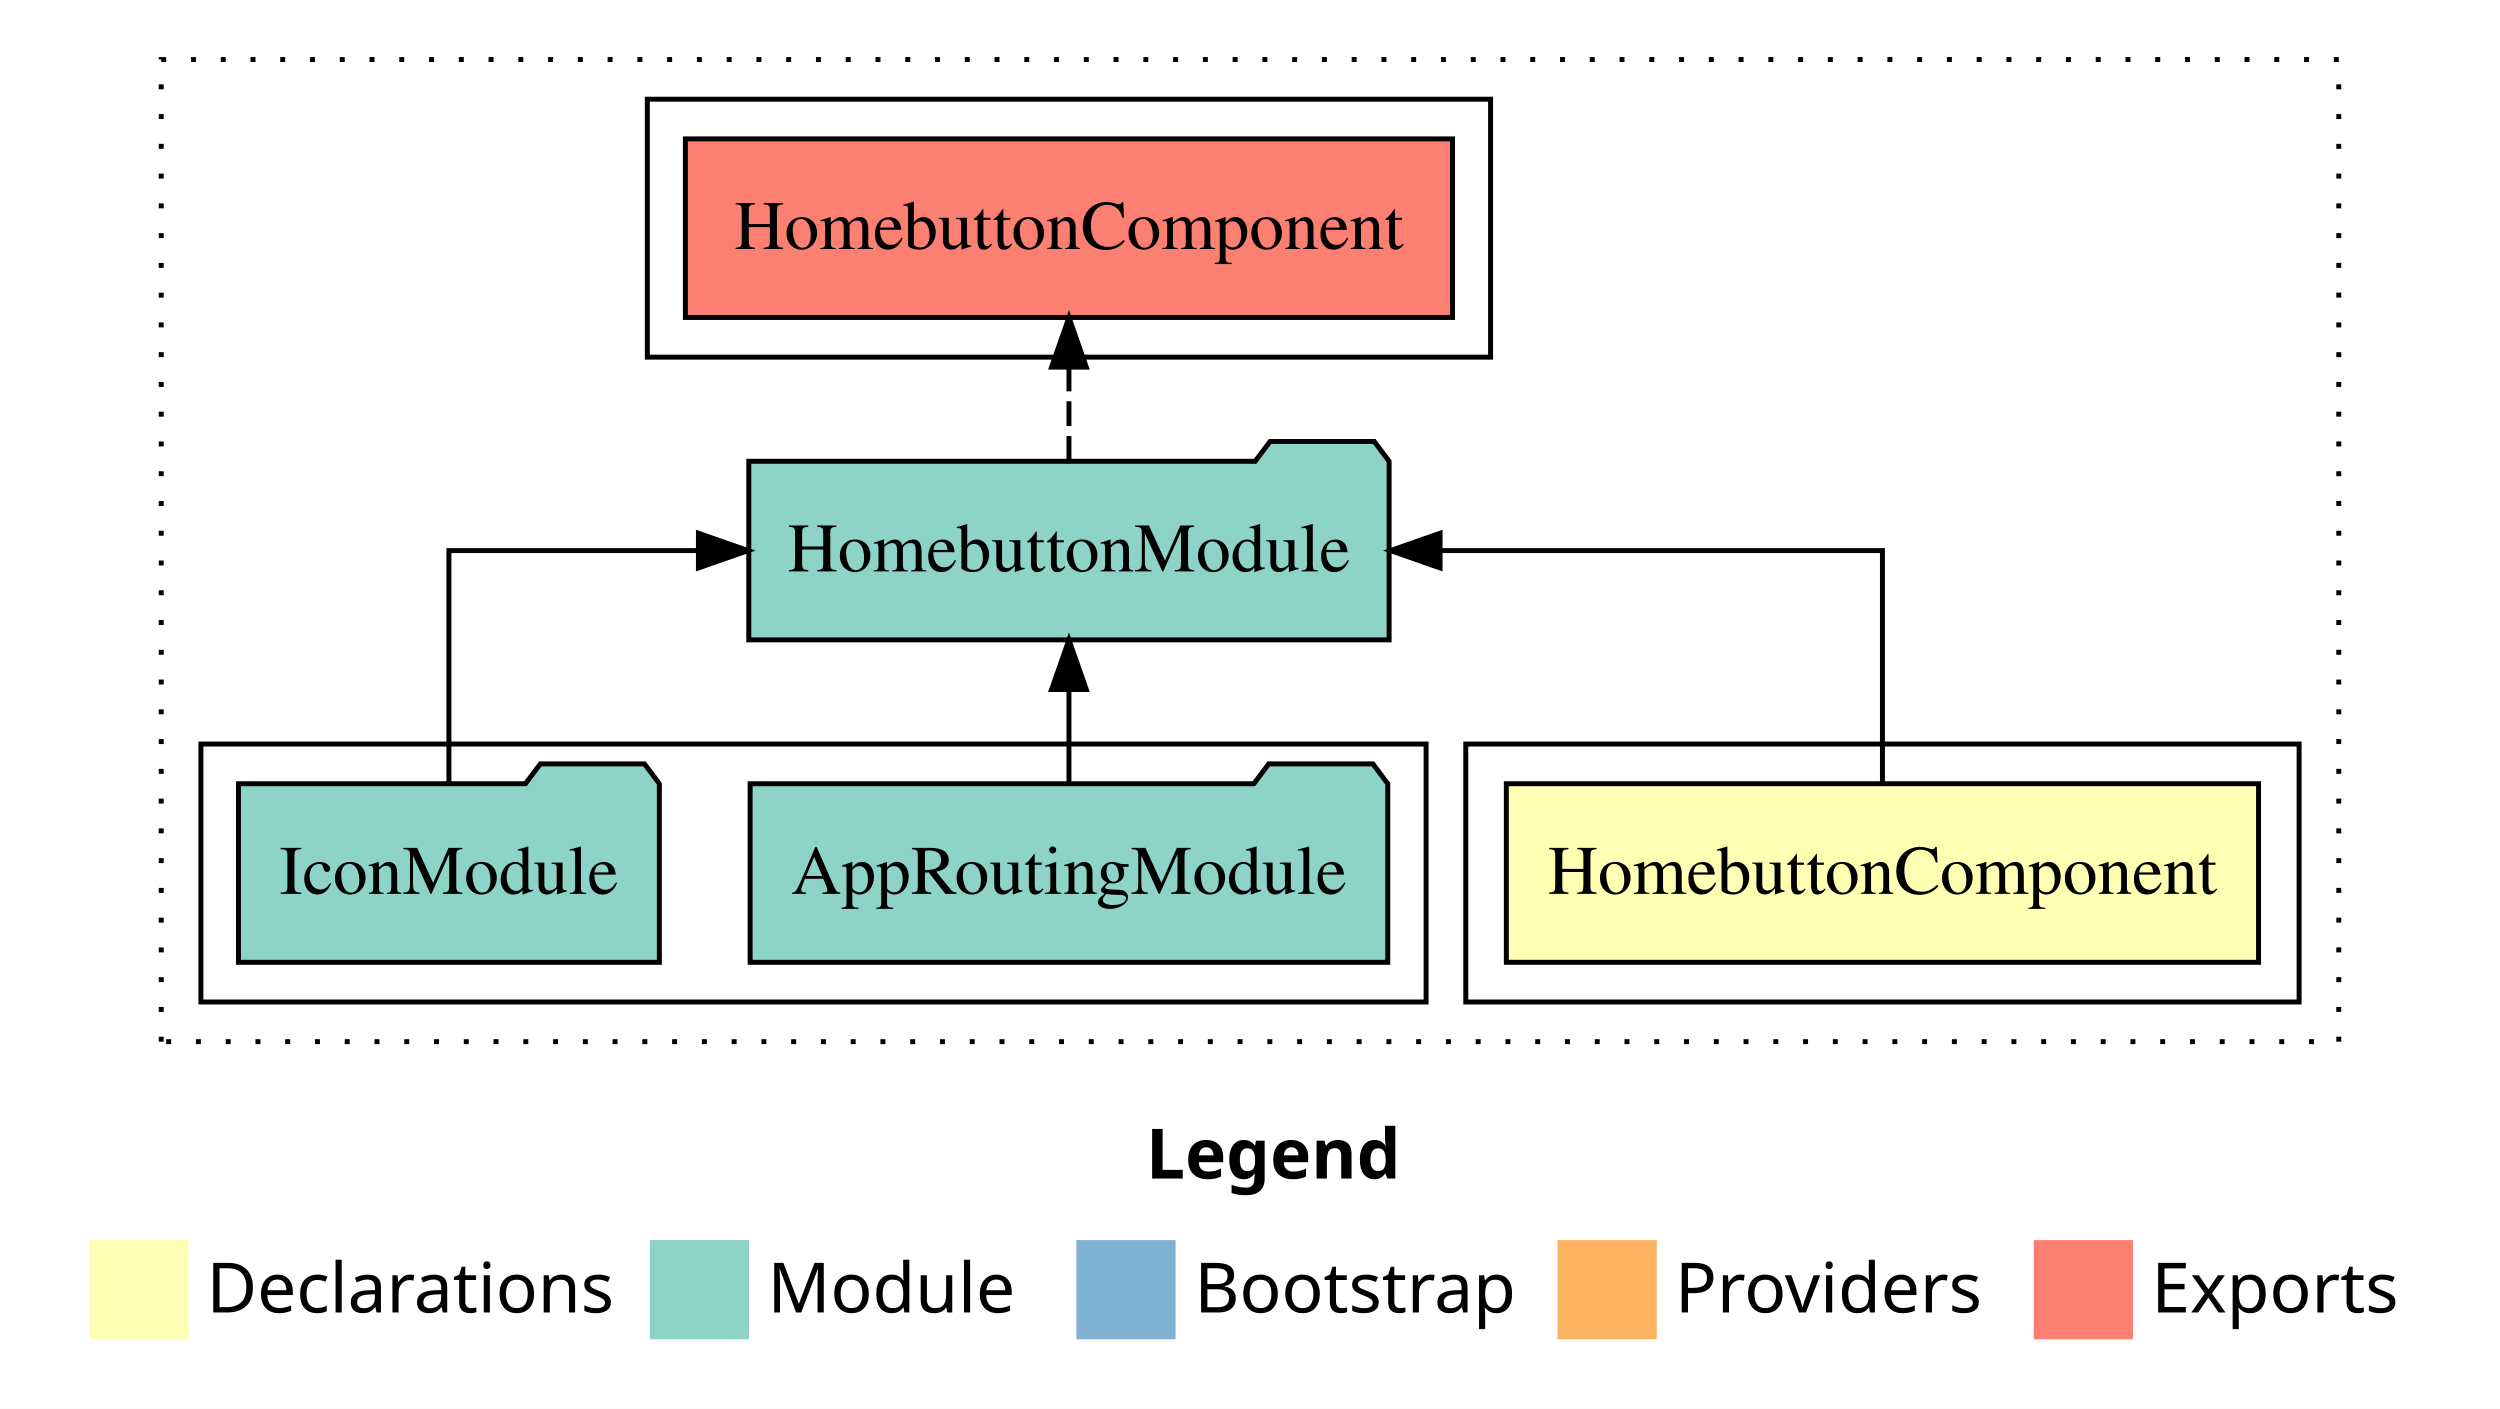
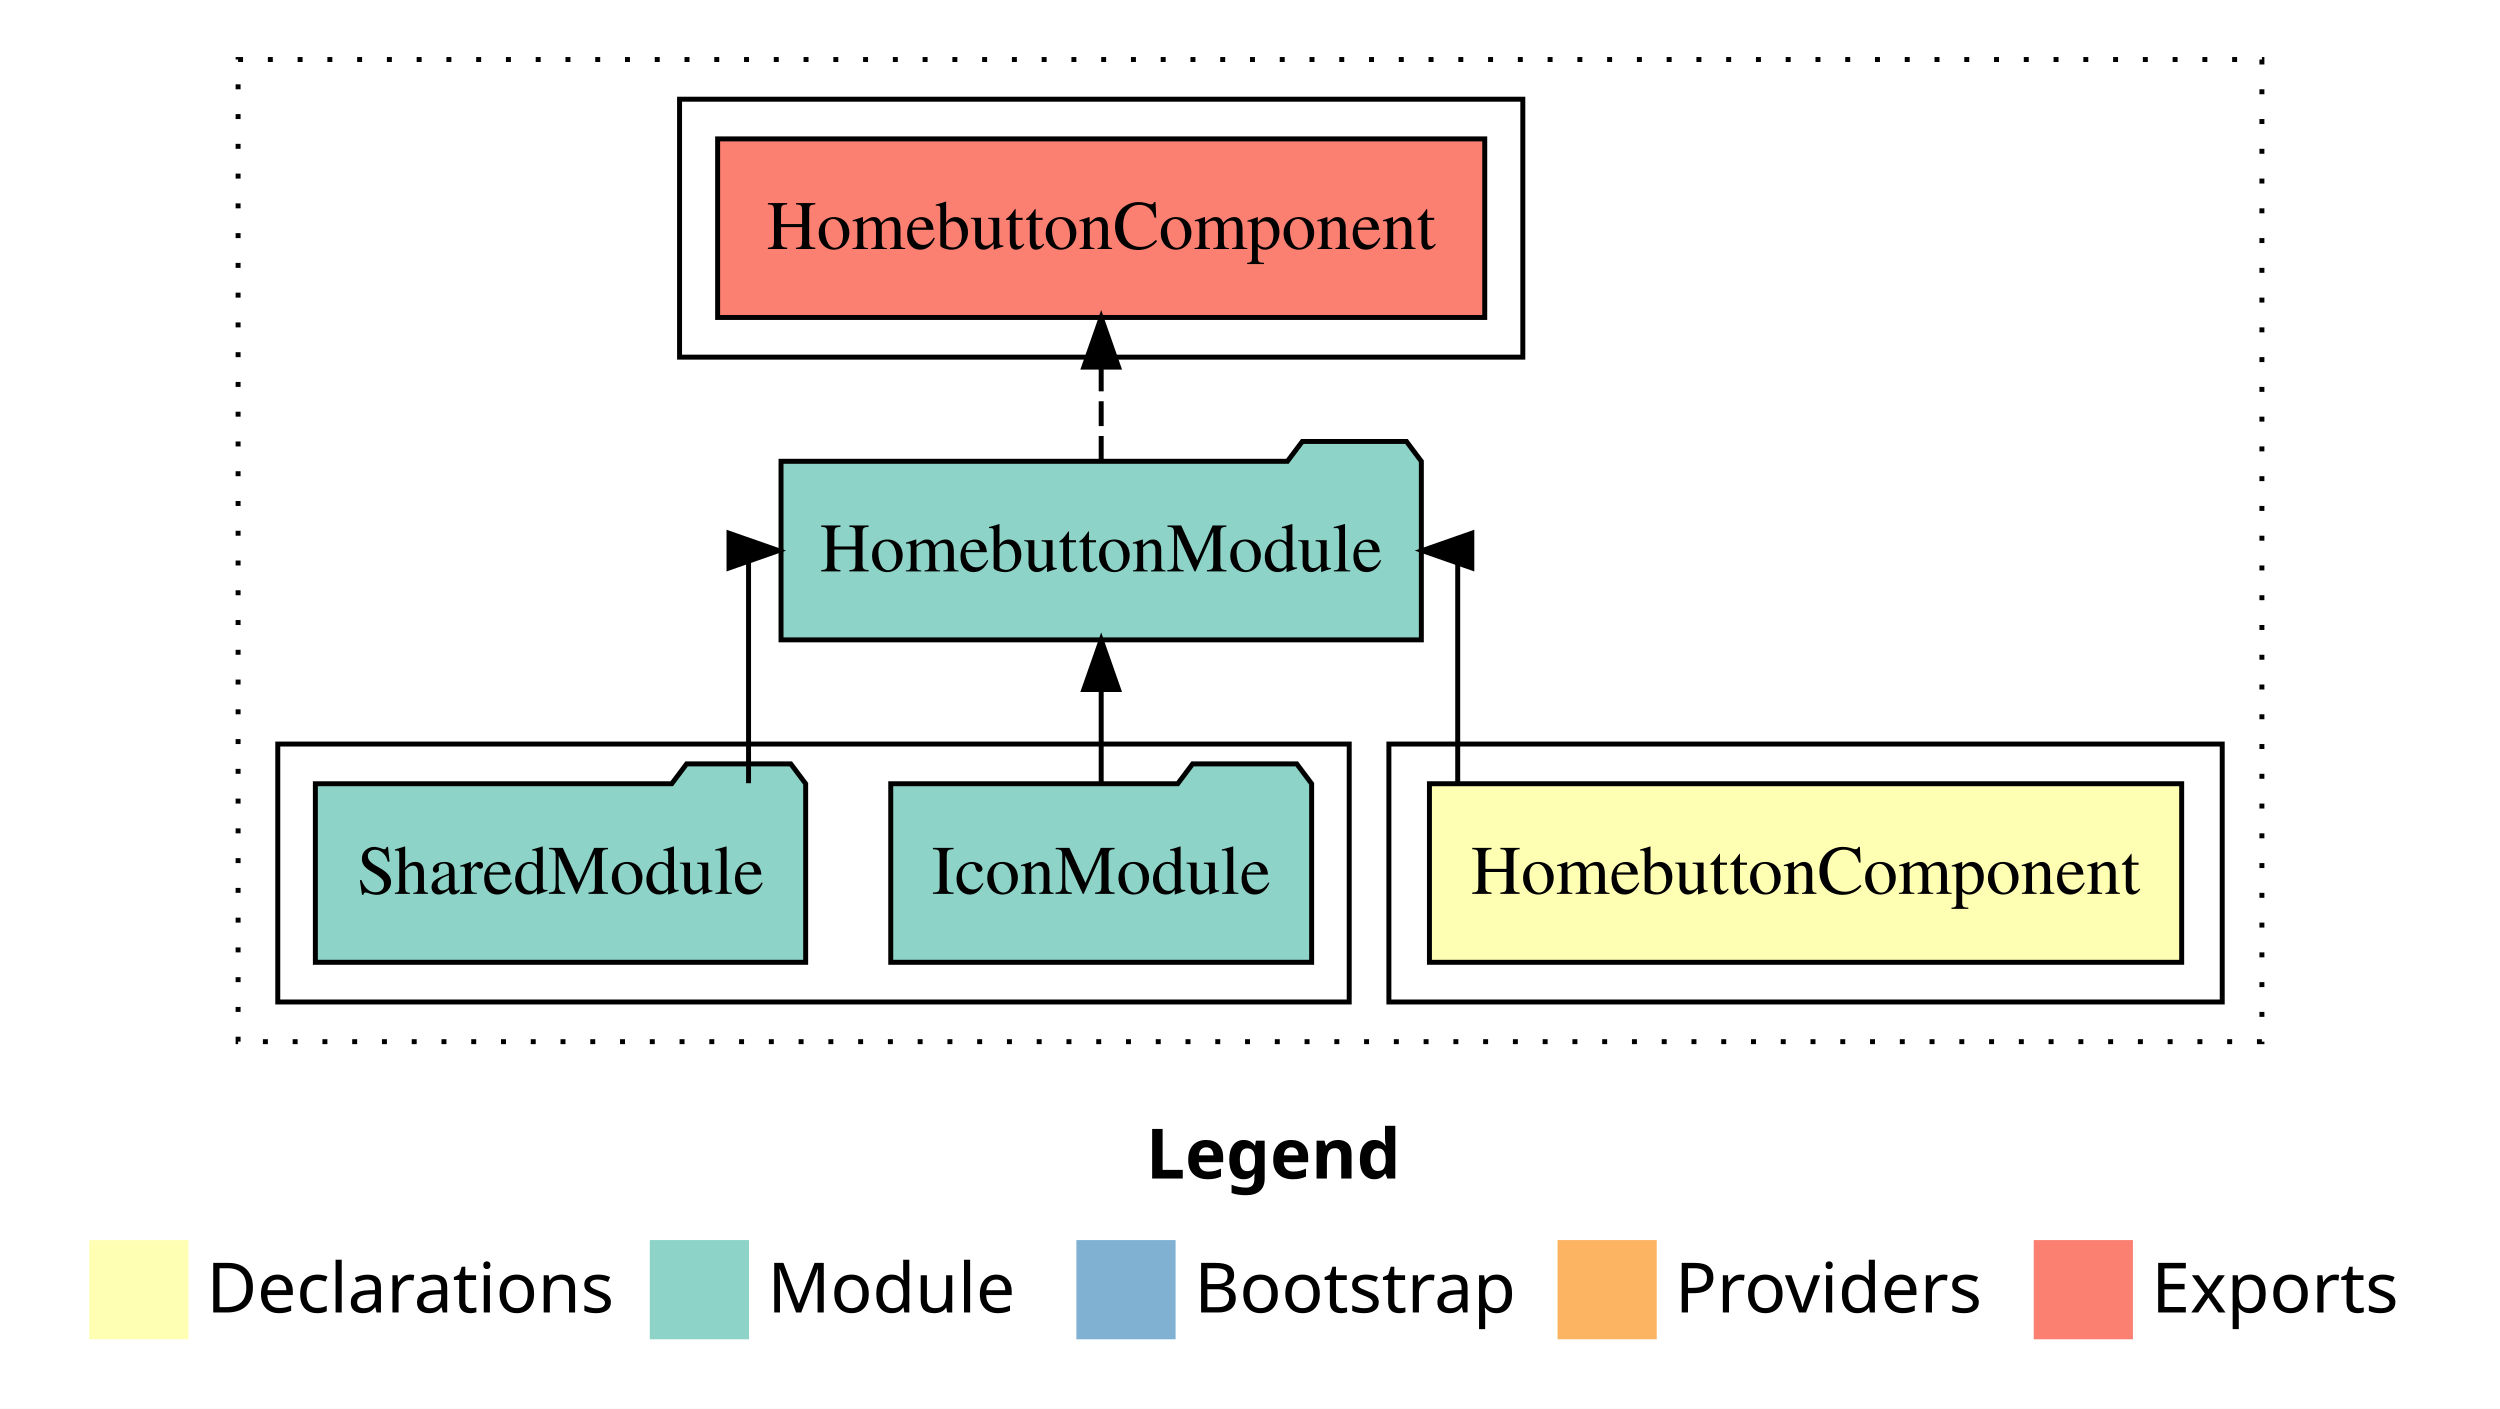
<svg xmlns="http://www.w3.org/2000/svg" width="504pt" height="284pt" viewBox="0.00 0.00 504.00 284.00">
  <g id="graph0" class="graph" transform="scale(1 1) rotate(0) translate(4 280)">
    <polygon fill="#ffffff" stroke="transparent" points="-4,4 -4,-280 500,-280 500,4 -4,4" />
    <text text-anchor="start" x="227.009" y="-42.4" font-family="sans-serif" font-weight="bold" font-size="14.00" fill="#000000">Legend</text>
    <polygon fill="#ffffb3" stroke="transparent" points="14,-10 14,-30 34,-30 34,-10 14,-10" />
    <text text-anchor="start" x="37.629" y="-15.4" font-family="sans-serif" font-size="14.00" fill="#000000">  Declarations</text>
    <polygon fill="#8dd3c7" stroke="transparent" points="127,-10 127,-30 147,-30 147,-10 127,-10" />
    <text text-anchor="start" x="150.725" y="-15.4" font-family="sans-serif" font-size="14.00" fill="#000000">  Module</text>
    <polygon fill="#80b1d3" stroke="transparent" points="213,-10 213,-30 233,-30 233,-10 213,-10" />
    <text text-anchor="start" x="236.781" y="-15.4" font-family="sans-serif" font-size="14.00" fill="#000000">  Bootstrap</text>
    <polygon fill="#fdb462" stroke="transparent" points="310,-10 310,-30 330,-30 330,-10 310,-10" />
    <text text-anchor="start" x="333.673" y="-15.4" font-family="sans-serif" font-size="14.00" fill="#000000">  Providers</text>
    <polygon fill="#fb8072" stroke="transparent" points="406,-10 406,-30 426,-30 426,-10 406,-10" />
    <text text-anchor="start" x="429.726" y="-15.4" font-family="sans-serif" font-size="14.00" fill="#000000">  Exports</text>
    <g id="clust1" class="cluster">
-       <polygon fill="none" stroke="#000000" stroke-dasharray="1,5" points="28.5,-70 28.5,-268 467.5,-268 467.5,-70 28.5,-70" />
+       <polygon fill="none" stroke="#000000" stroke-dasharray="1,5" points="44,-70 44,-268 452,-268 452,-70 44,-70" />
    </g>
    <g id="clust2" class="cluster">
-       <polygon fill="none" stroke="#000000" points="291.5,-78 291.5,-130 459.5,-130 459.5,-78 291.5,-78" />
+       <polygon fill="none" stroke="#000000" points="276,-78 276,-130 444,-130 444,-78 276,-78" />
    </g>
    <g id="clust4" class="cluster">
-       <polygon fill="none" stroke="#000000" points="36.5,-78 36.5,-130 283.5,-130 283.5,-78 36.5,-78" />
+       <polygon fill="none" stroke="#000000" points="52,-78 52,-130 268,-130 268,-78 52,-78" />
    </g>
    <g id="clust5" class="cluster">
-       <polygon fill="none" stroke="#000000" points="126.5,-208 126.5,-260 296.5,-260 296.5,-208 126.5,-208" />
+       <polygon fill="none" stroke="#000000" points="133,-208 133,-260 303,-260 303,-208 133,-208" />
    </g>
    <g id="node1" class="node">
-       <polygon fill="#ffffb3" stroke="#000000" points="451.326,-122 299.674,-122 299.674,-86 451.326,-86 451.326,-122" />
-       <text text-anchor="middle" x="375.5" y="-99.8" font-family="Times,serif" font-size="14.00" fill="#000000">HomebuttonComponent</text>
+       <polygon fill="#ffffb3" stroke="#000000" points="435.826,-122 284.174,-122 284.174,-86 435.826,-86 435.826,-122" />
+       <text text-anchor="middle" x="360" y="-99.8" font-family="Times,serif" font-size="14.00" fill="#000000">HomebuttonComponent</text>
    </g>
    <g id="node2" class="node">
-       <polygon fill="#8dd3c7" stroke="#000000" points="276.044,-187 273.044,-191 252.044,-191 249.044,-187 146.956,-187 146.956,-151 276.044,-151 276.044,-187" />
-       <text text-anchor="middle" x="211.5" y="-164.8" font-family="Times,serif" font-size="14.00" fill="#000000">HomebuttonModule</text>
+       <polygon fill="#8dd3c7" stroke="#000000" points="282.544,-187 279.544,-191 258.544,-191 255.544,-187 153.456,-187 153.456,-151 282.544,-151 282.544,-187" />
+       <text text-anchor="middle" x="218" y="-164.8" font-family="Times,serif" font-size="14.00" fill="#000000">HomebuttonModule</text>
    </g>
    <g id="edge1" class="edge">
-       <path fill="none" stroke="#000000" d="M375.5,-122.106C375.5,-141.339 375.5,-169 375.5,-169 375.5,-169 286.317,-169 286.317,-169" />
-       <polygon fill="#000000" stroke="#000000" points="286.317,-165.5 276.317,-169 286.317,-172.5 286.317,-165.5" />
+       <path fill="none" stroke="#000000" d="M289.875,-122.106C289.875,-141.339 289.875,-169 289.875,-169 289.875,-169 289.16,-169 289.16,-169" />
+       <polygon fill="#000000" stroke="#000000" points="292.721,-165.5 282.721,-169 292.721,-172.5 292.721,-165.5" />
    </g>
    <g id="node5" class="node">
-       <polygon fill="#fb8072" stroke="#000000" points="288.825,-252 134.174,-252 134.174,-216 288.825,-216 288.825,-252" />
-       <text text-anchor="middle" x="211.5" y="-229.8" font-family="Times,serif" font-size="14.00" fill="#000000">HomebuttonComponent </text>
+       <polygon fill="#fb8072" stroke="#000000" points="295.325,-252 140.674,-252 140.674,-216 295.325,-216 295.325,-252" />
+       <text text-anchor="middle" x="218" y="-229.8" font-family="Times,serif" font-size="14.00" fill="#000000">HomebuttonComponent </text>
    </g>
    <g id="edge4" class="edge">
-       <path fill="none" stroke="#000000" stroke-dasharray="5,2" d="M211.5,-187.106C211.5,-187.106 211.5,-205.991 211.5,-205.991" />
-       <polygon fill="#000000" stroke="#000000" points="208,-205.991 211.5,-215.991 215,-205.991 208,-205.991" />
+       <path fill="none" stroke="#000000" stroke-dasharray="5,2" d="M218,-187.106C218,-187.106 218,-205.991 218,-205.991" />
+       <polygon fill="#000000" stroke="#000000" points="214.5,-205.991 218,-215.991 221.5,-205.991 214.5,-205.991" />
    </g>
    <g id="node3" class="node">
-       <polygon fill="#8dd3c7" stroke="#000000" points="275.774,-122 272.774,-126 251.774,-126 248.774,-122 147.226,-122 147.226,-86 275.774,-86 275.774,-122" />
-       <text text-anchor="middle" x="211.5" y="-99.8" font-family="Times,serif" font-size="14.00" fill="#000000">AppRoutingModule</text>
+       <polygon fill="#8dd3c7" stroke="#000000" points="260.426,-122 257.426,-126 236.426,-126 233.426,-122 175.574,-122 175.574,-86 260.426,-86 260.426,-122" />
+       <text text-anchor="middle" x="218" y="-99.8" font-family="Times,serif" font-size="14.00" fill="#000000">IconModule</text>
    </g>
    <g id="edge2" class="edge">
-       <path fill="none" stroke="#000000" d="M211.5,-122.106C211.5,-122.106 211.5,-140.991 211.5,-140.991" />
-       <polygon fill="#000000" stroke="#000000" points="208,-140.991 211.5,-150.991 215,-140.991 208,-140.991" />
+       <path fill="none" stroke="#000000" d="M218,-122.106C218,-122.106 218,-140.991 218,-140.991" />
+       <polygon fill="#000000" stroke="#000000" points="214.5,-140.991 218,-150.991 221.5,-140.991 214.5,-140.991" />
    </g>
    <g id="node4" class="node">
-       <polygon fill="#8dd3c7" stroke="#000000" points="128.926,-122 125.926,-126 104.926,-126 101.926,-122 44.074,-122 44.074,-86 128.926,-86 128.926,-122" />
-       <text text-anchor="middle" x="86.5" y="-99.8" font-family="Times,serif" font-size="14.00" fill="#000000">IconModule</text>
+       <polygon fill="#8dd3c7" stroke="#000000" points="158.423,-122 155.423,-126 134.423,-126 131.423,-122 59.577,-122 59.577,-86 158.423,-86 158.423,-122" />
+       <text text-anchor="middle" x="109" y="-99.8" font-family="Times,serif" font-size="14.00" fill="#000000">SharedModule</text>
    </g>
    <g id="edge3" class="edge">
-       <path fill="none" stroke="#000000" d="M86.5,-122.106C86.5,-141.339 86.5,-169 86.5,-169 86.5,-169 136.803,-169 136.803,-169" />
-       <polygon fill="#000000" stroke="#000000" points="136.803,-172.5 146.803,-169 136.803,-165.5 136.803,-172.5" />
+       <path fill="none" stroke="#000000" d="M146.908,-122.106C146.908,-141.339 146.908,-169 146.908,-169 146.908,-169 147.514,-169 147.514,-169" />
+       <polygon fill="#000000" stroke="#000000" points="142.969,-172.5 152.969,-169 142.969,-165.5 142.969,-172.5" />
    </g>
  </g>
</svg>
